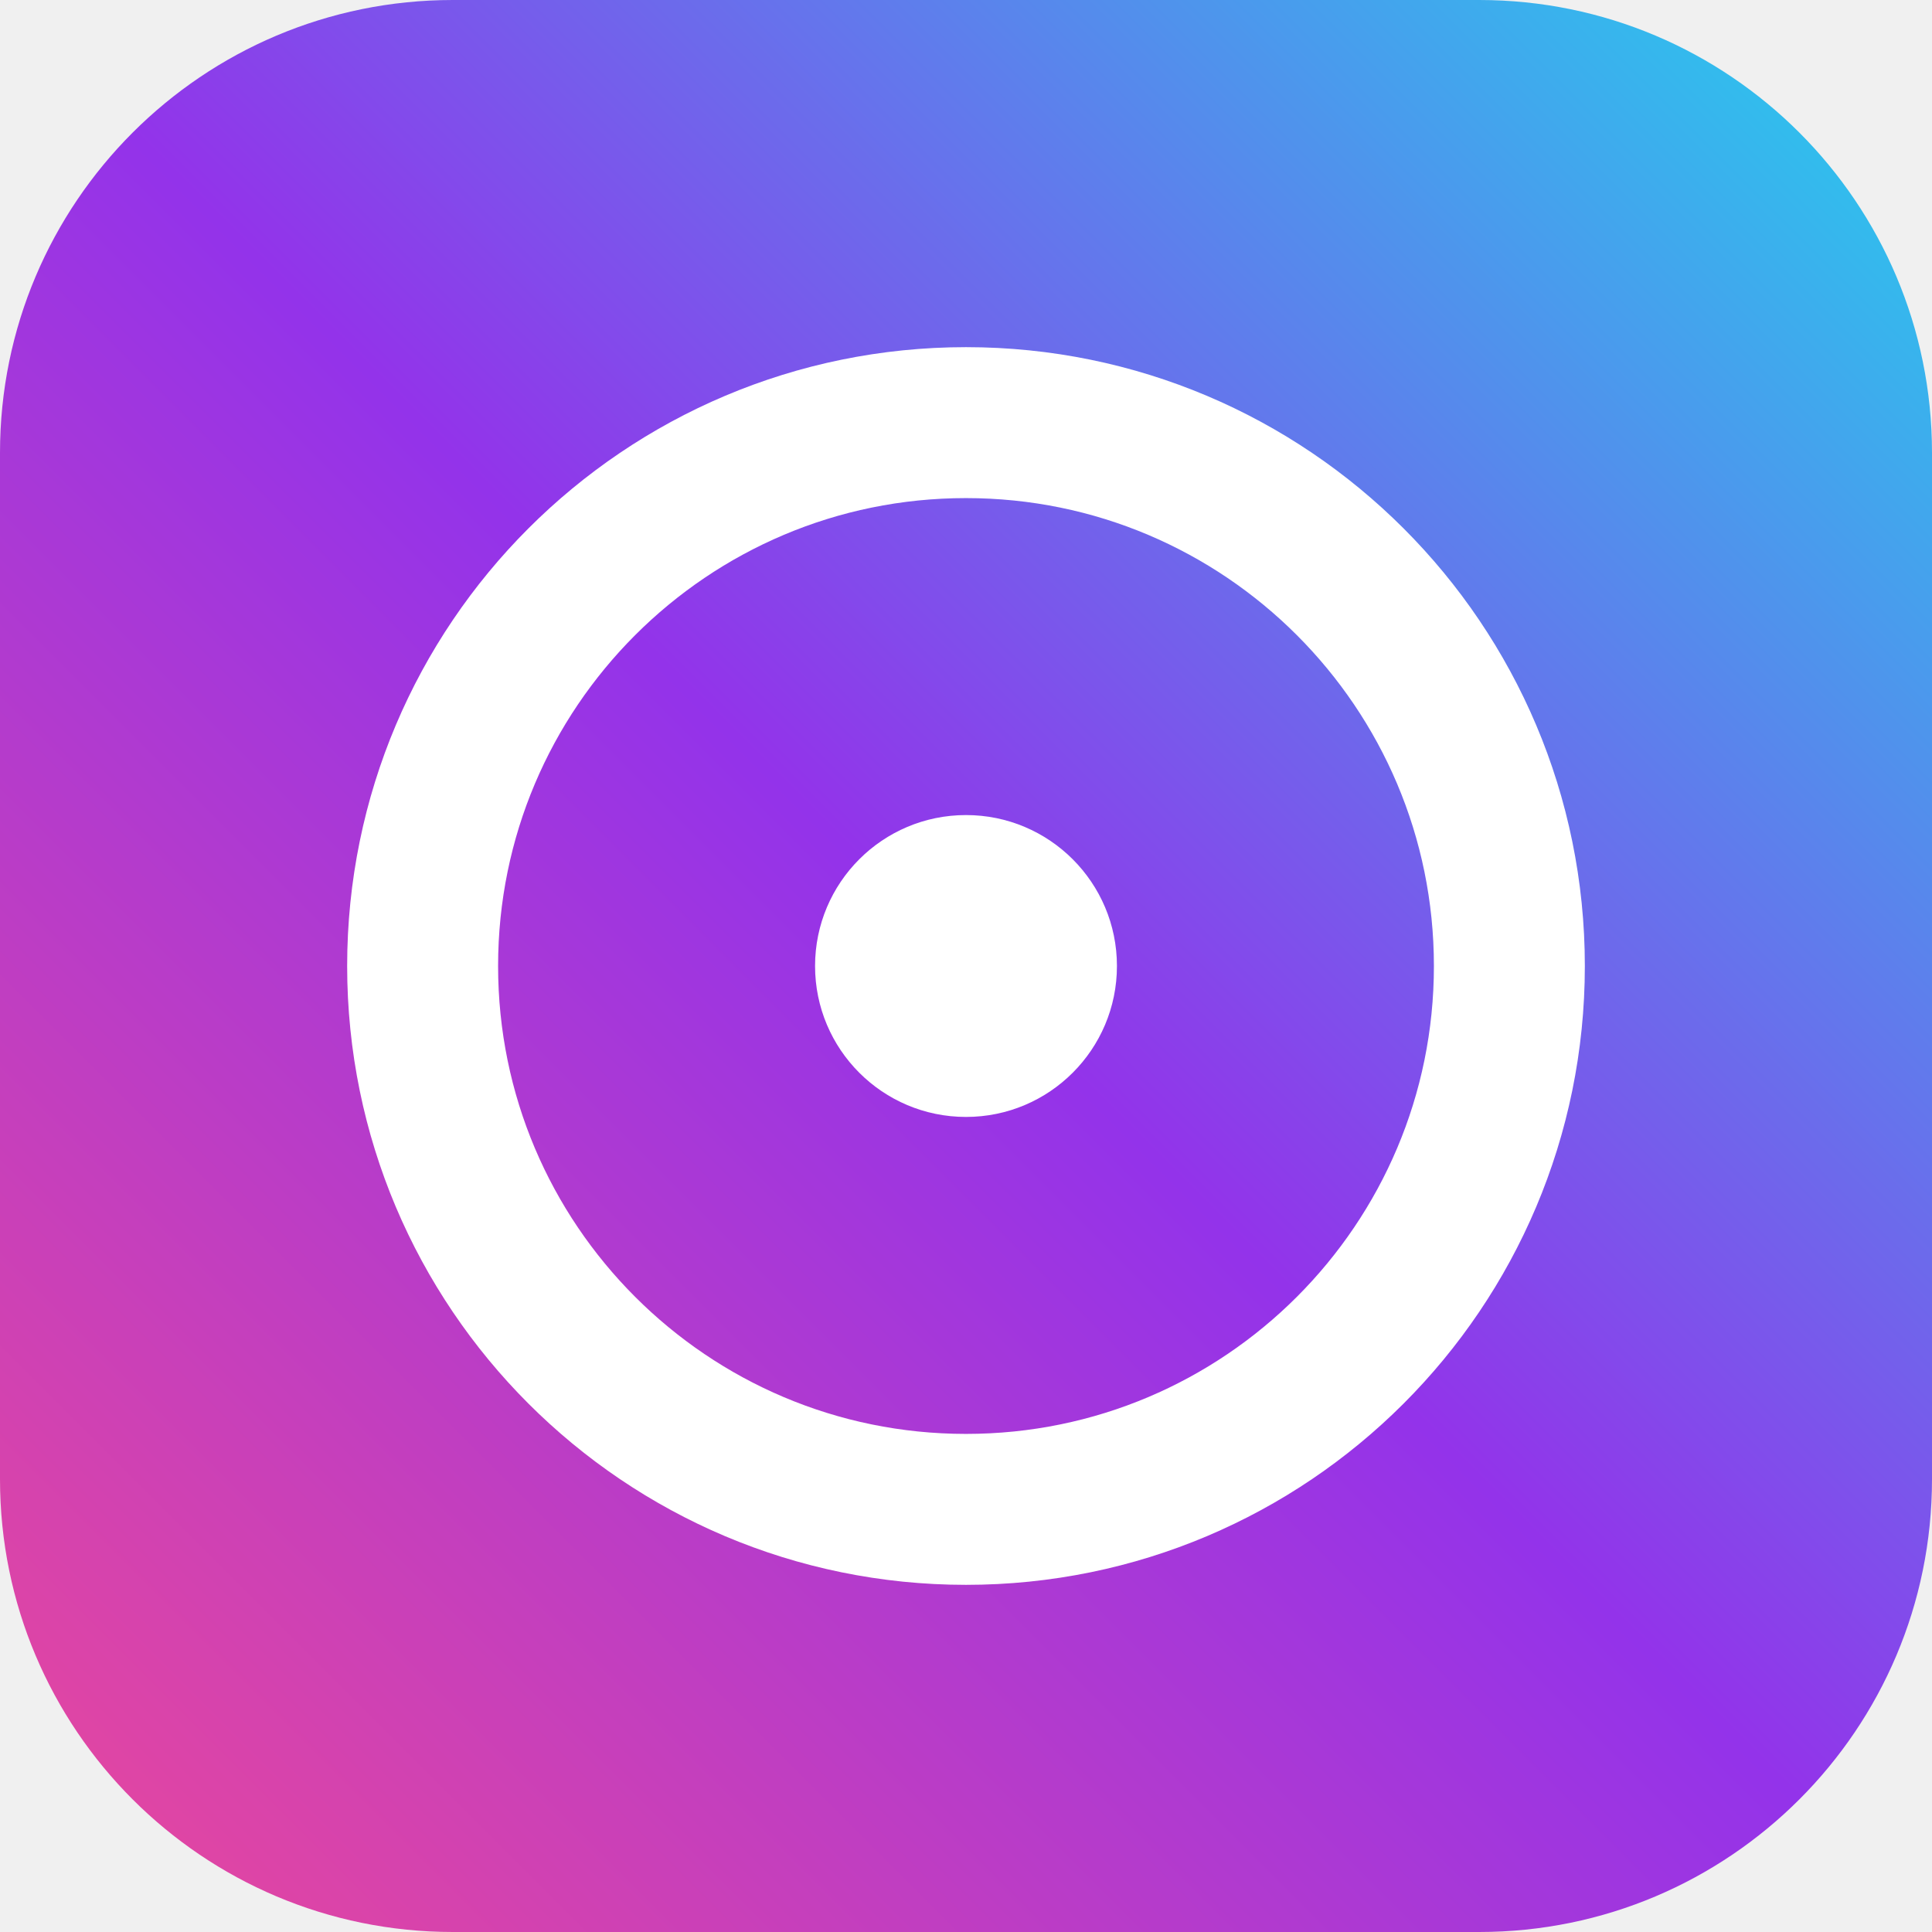
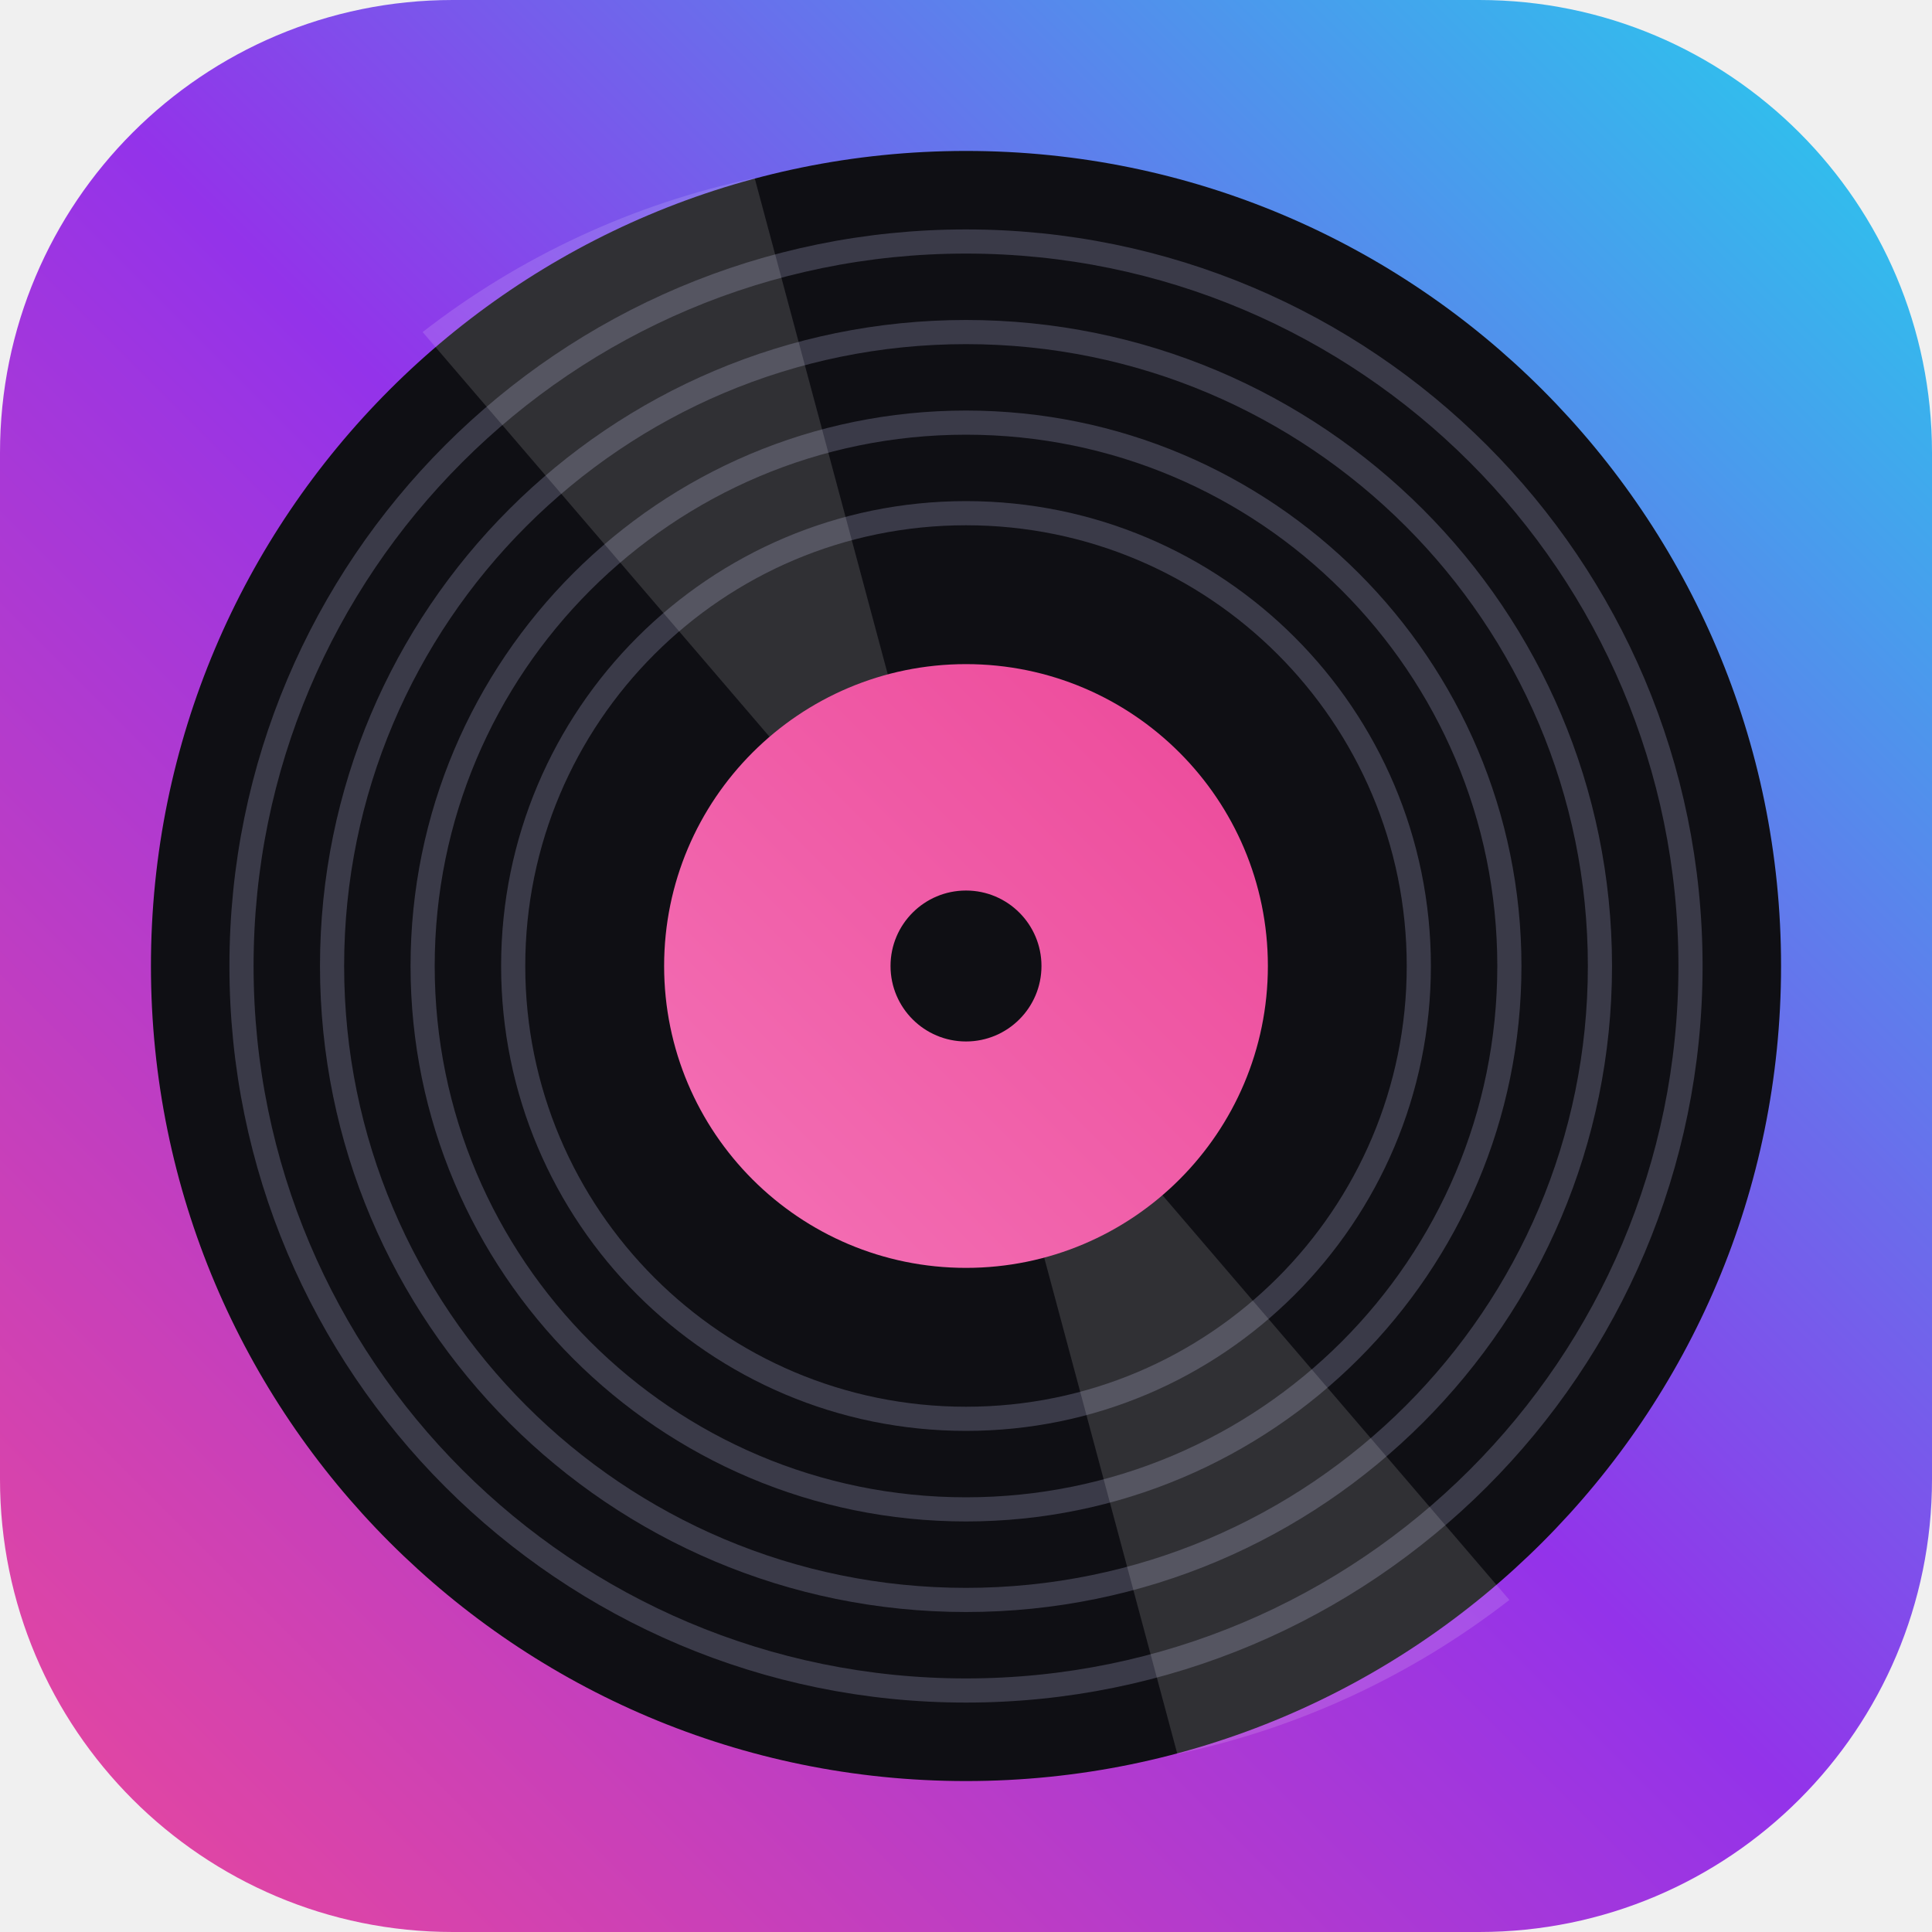
<svg xmlns="http://www.w3.org/2000/svg" viewBox="0 0 64 64">
  <defs>
    <linearGradient id="g" x1="0" y1="1" x2="1" y2="0">
      <stop offset="0" stop-color="#ec4899" />
      <stop offset="0.5" stop-color="#9333ea" />
      <stop offset="1" stop-color="#22d3ee" />
    </linearGradient>
+     <linearGradient id="label" x1="0" y1="1" x2="1" y2="0">
+       <stop offset="0" stop-color="#f472b6" />
+       <stop offset="1" stop-color="#ec4899" />
+     </linearGradient>
  </defs>
  <rect width="64" height="64" rx="15" fill="url(#g)" />
-   <circle cx="32" cy="32" r="18" fill="none" stroke="#fff" stroke-width="5" />
-   <circle cx="32" cy="32" r="5" fill="#fff" />
+   <circle cx="32" cy="32" r="27" fill="#0f0f14" />
+   <g fill="none" stroke="#3a3a48" stroke-width="0.8">
+     <circle cx="32" cy="32" r="24" />
+     <circle cx="32" cy="32" r="21" />
+     <circle cx="32" cy="32" r="18" />
+     <circle cx="32" cy="32" r="15" />
+   </g>
+   <path d="M32 32 L14 11 A27 27 0 0 1 25 5.9 Z M32 32 L50 53 A27 27 0 0 1 39 58.1 Z" fill="#fff" opacity="0.14" />
+   <circle cx="32" cy="32" r="10" fill="url(#label)" />
+   <circle cx="32" cy="32" r="2.5" fill="#0f0f14" />
</svg>
